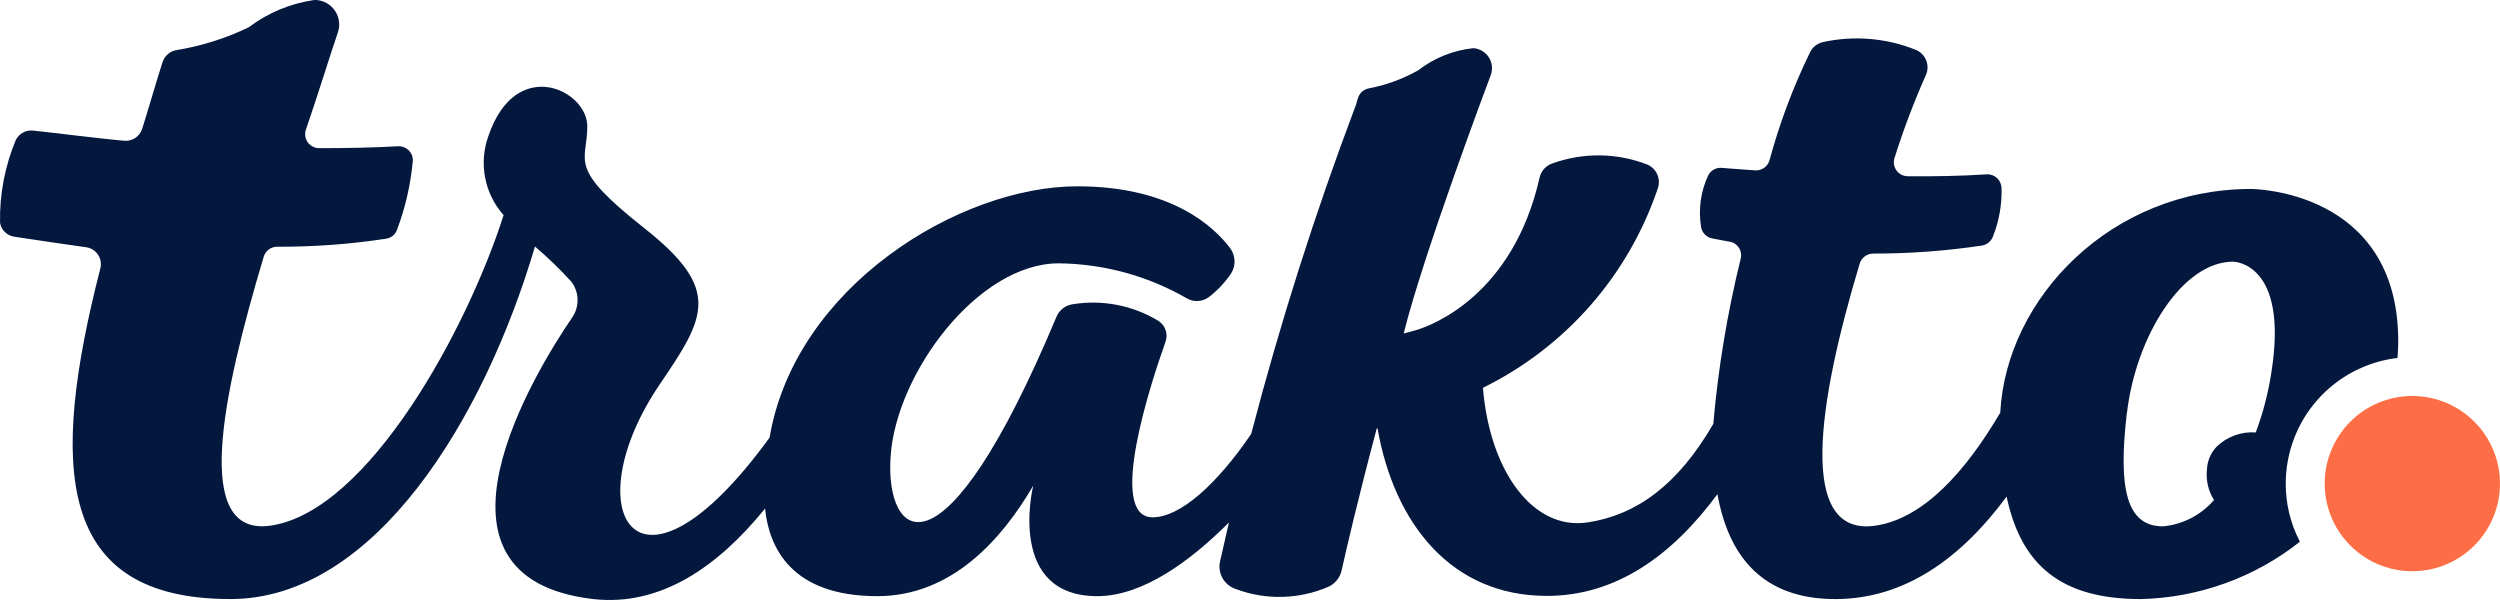
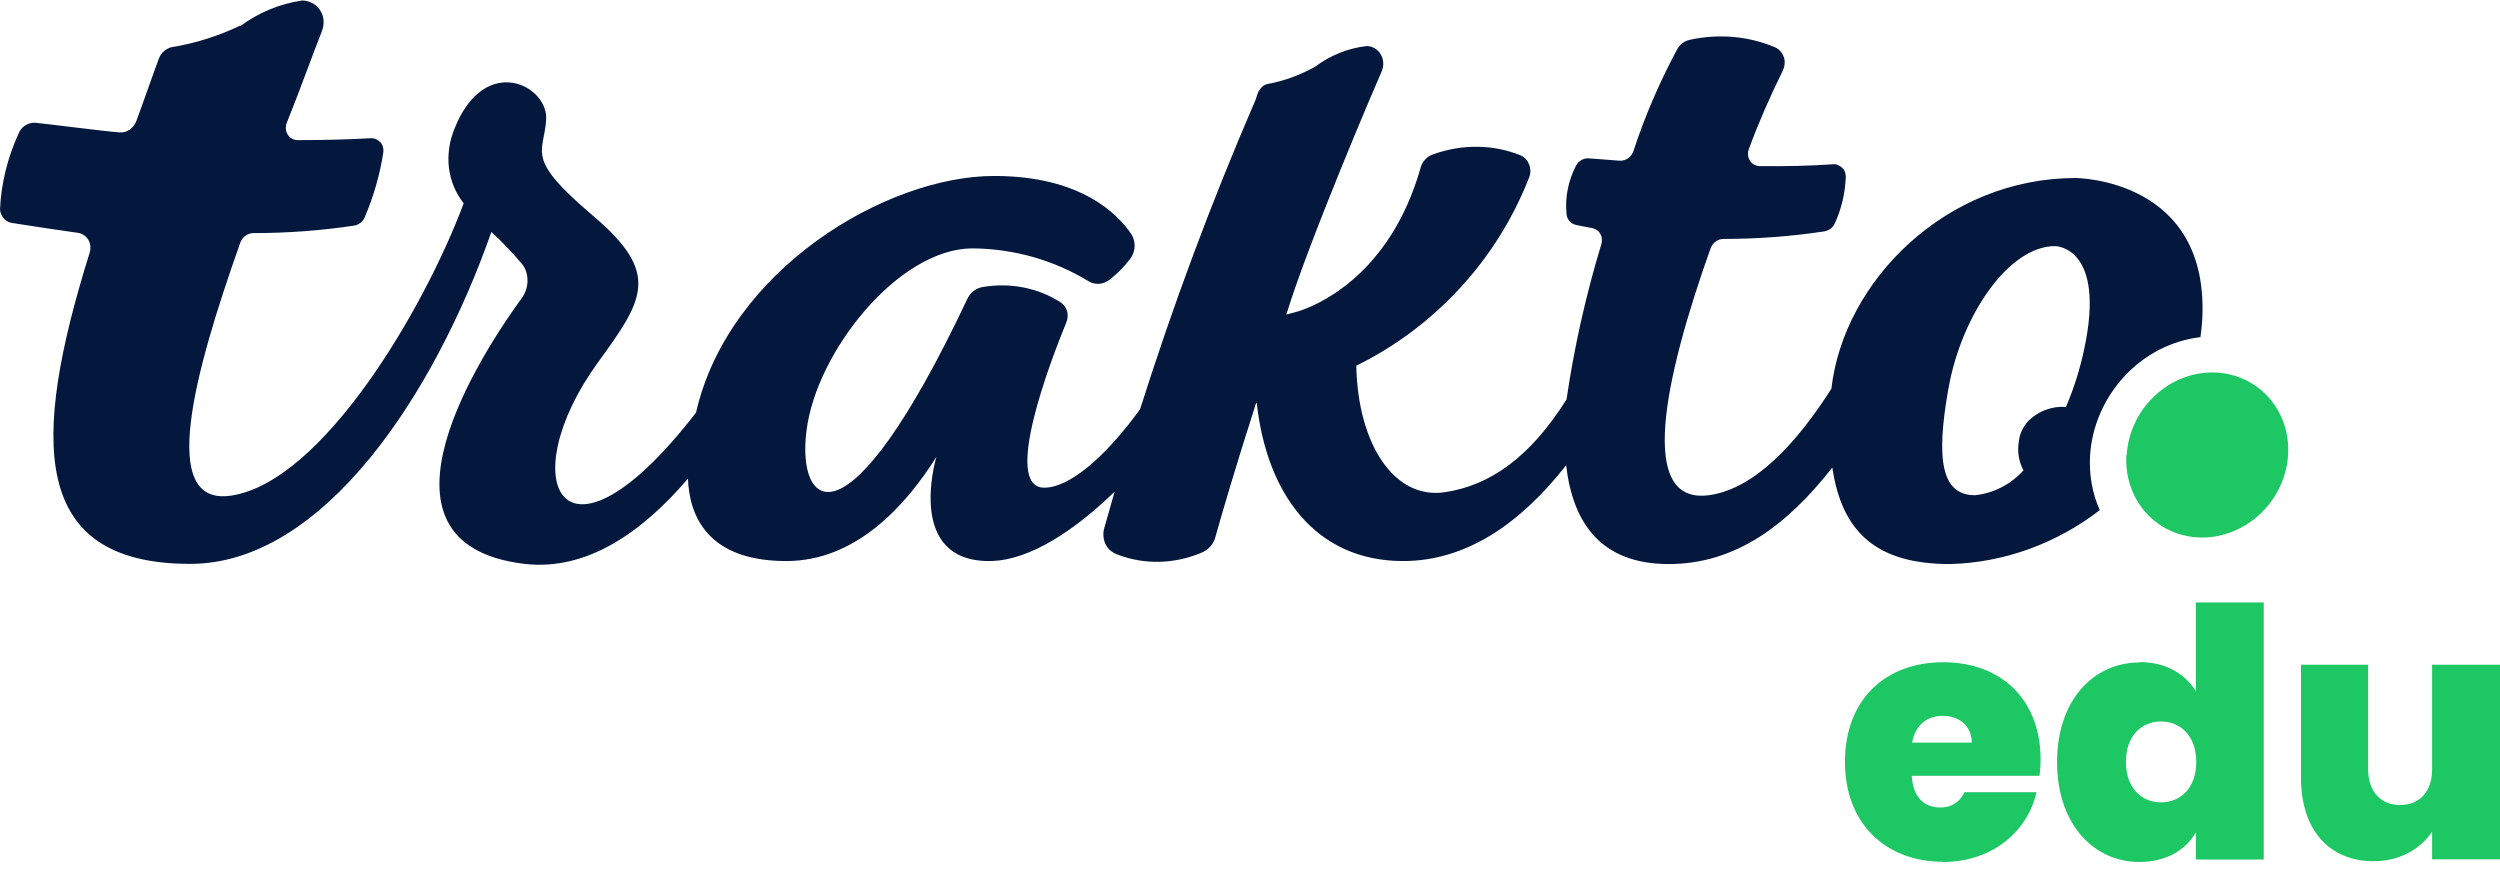
- <svg xmlns="http://www.w3.org/2000/svg" width="125" height="30" viewBox="0 0 125 30" fill="none">
-   <path d="M106.349 20.635C106.801 16.805 109.119 13.084 111.654 13.084C111.654 13.084 114.45 13.084 113.569 18.622C113.413 19.646 113.151 20.652 112.788 21.622C112.431 21.597 112.073 21.646 111.737 21.768C111.4 21.89 111.093 22.081 110.836 22.329C110.538 22.639 110.365 23.047 110.347 23.476C110.288 24.01 110.413 24.548 110.701 25.001C110.053 25.753 109.139 26.225 108.151 26.318C106.333 26.318 105.893 24.464 106.345 20.629L106.349 20.635ZM12.441 1.362C11.282 1.923 10.047 2.31 8.776 2.513C8.627 2.547 8.49 2.619 8.377 2.722C8.264 2.824 8.179 2.954 8.13 3.098C7.971 3.562 7.3 5.855 7.105 6.452C7.045 6.632 6.927 6.787 6.77 6.893C6.613 6.999 6.426 7.05 6.237 7.038C5.369 6.977 2.064 6.562 1.625 6.526C1.456 6.514 1.288 6.551 1.14 6.634C0.993 6.716 0.873 6.84 0.794 6.99C0.245 8.302 -0.025 9.714 0.002 11.136C0.03 11.308 0.11 11.468 0.233 11.592C0.355 11.717 0.514 11.8 0.686 11.831C1.027 11.892 3.992 12.319 4.334 12.367C4.45 12.386 4.561 12.43 4.659 12.494C4.757 12.559 4.841 12.643 4.906 12.742C4.97 12.84 5.013 12.951 5.032 13.067C5.052 13.183 5.047 13.302 5.018 13.416C2.455 23.419 2.823 29.953 11.522 29.953C18.745 29.953 24.21 20.926 26.748 12.326C27.391 12.873 27.998 13.459 28.566 14.083C28.76 14.337 28.869 14.646 28.878 14.966C28.887 15.286 28.795 15.601 28.615 15.865C26.782 18.549 20.417 28.882 29.664 29.954C33.032 30.332 35.899 28.331 38.253 25.428C38.446 27.343 39.534 29.808 43.866 29.808C47.587 29.808 50.101 26.965 51.662 24.282C51.6 24.526 50.393 29.808 54.87 29.808C57.116 29.808 59.506 28.072 61.447 26.123C61.3 26.758 61.157 27.392 61.007 28.052C60.937 28.343 60.98 28.649 61.127 28.909C61.274 29.169 61.515 29.364 61.8 29.455C63.302 30.017 64.965 29.973 66.436 29.332C66.599 29.254 66.741 29.14 66.853 28.999C66.965 28.857 67.043 28.692 67.082 28.516C67.314 27.478 67.9 24.941 68.839 21.415H68.876C69.718 26.209 72.585 29.795 77.343 29.795C80.808 29.795 83.612 27.77 85.872 24.708C86.433 27.843 88.153 29.954 91.765 29.954C95.242 29.954 98.06 27.904 100.33 24.831C101.062 28.271 103.063 29.954 107.04 29.954C109.933 29.887 112.725 28.881 114.995 27.087C114.995 27.075 114.983 27.075 114.983 27.062C114.521 26.168 114.283 25.176 114.287 24.17C114.29 22.628 114.856 21.141 115.878 19.987C116.9 18.833 118.308 18.092 119.839 17.902H119.875C119.899 17.61 119.911 17.329 119.912 17.061C119.912 9.448 112.554 9.448 112.554 9.448C105.563 9.448 100.317 14.889 100.012 20.633C98.276 23.586 96.169 25.928 93.778 26.282C89.849 26.867 90.884 20.158 92.985 13.18C93.029 13.035 93.118 12.909 93.24 12.818C93.361 12.728 93.508 12.68 93.66 12.679C95.481 12.682 97.3 12.547 99.101 12.277C99.219 12.257 99.33 12.207 99.424 12.133C99.518 12.058 99.592 11.961 99.638 11.85C99.95 11.075 100.099 10.245 100.078 9.411C100.076 9.316 100.056 9.222 100.017 9.135C99.979 9.048 99.923 8.97 99.854 8.905C99.784 8.84 99.702 8.79 99.613 8.757C99.523 8.725 99.428 8.71 99.333 8.716C98.064 8.801 96.723 8.825 95.393 8.812C95.28 8.812 95.169 8.785 95.069 8.734C94.969 8.682 94.882 8.606 94.818 8.514C94.753 8.422 94.712 8.315 94.697 8.203C94.683 8.091 94.695 7.978 94.734 7.872C95.177 6.469 95.699 5.093 96.296 3.749C96.349 3.631 96.376 3.503 96.377 3.374C96.377 3.245 96.352 3.117 96.302 2.999C96.251 2.88 96.177 2.772 96.084 2.683C95.991 2.594 95.88 2.525 95.759 2.48C94.298 1.899 92.696 1.767 91.159 2.102C91.011 2.133 90.873 2.199 90.755 2.295C90.638 2.39 90.545 2.512 90.484 2.651C89.646 4.377 88.972 6.178 88.471 8.03C88.423 8.18 88.326 8.31 88.196 8.399C88.065 8.487 87.908 8.529 87.751 8.518C87.031 8.47 86.469 8.421 86.104 8.395C85.963 8.379 85.821 8.407 85.696 8.475C85.572 8.542 85.471 8.647 85.408 8.773C85.034 9.576 84.91 10.474 85.054 11.348C85.076 11.49 85.142 11.622 85.243 11.725C85.343 11.828 85.474 11.897 85.616 11.921C85.905 11.982 86.189 12.031 86.469 12.081C86.566 12.095 86.658 12.131 86.74 12.184C86.822 12.237 86.892 12.306 86.945 12.388C86.998 12.47 87.033 12.563 87.048 12.659C87.063 12.756 87.057 12.854 87.031 12.948C86.365 15.658 85.908 18.415 85.665 21.194C83.884 24.268 81.807 25.756 79.369 26.122C76.649 26.526 74.489 23.561 74.148 19.401V19.389C76.194 18.384 78.02 16.984 79.522 15.27C81.023 13.556 82.17 11.561 82.897 9.401C82.971 9.176 82.958 8.931 82.861 8.714C82.764 8.497 82.59 8.325 82.372 8.23C80.85 7.637 79.164 7.616 77.627 8.169C77.467 8.221 77.323 8.313 77.21 8.437C77.096 8.561 77.017 8.713 76.98 8.877C75.65 14.769 71.588 16.281 70.782 16.513C70.722 16.537 70.428 16.61 70.184 16.671C71.172 12.718 74.331 4.302 74.54 3.751C74.593 3.604 74.612 3.448 74.594 3.293C74.576 3.138 74.522 2.99 74.437 2.859C74.352 2.729 74.237 2.621 74.102 2.542C73.968 2.464 73.817 2.418 73.661 2.409C72.657 2.516 71.702 2.901 70.904 3.519C70.132 3.953 69.296 4.258 68.426 4.422C68.304 4.447 68.191 4.504 68.099 4.587C68.006 4.671 67.938 4.778 67.901 4.897C67.864 5.005 67.831 5.115 67.805 5.226C67.781 5.288 67.769 5.336 67.744 5.385C65.731 10.727 64 16.171 62.56 21.695C60.839 24.232 58.997 25.866 57.631 25.866C55.337 25.866 57.534 19.169 58.278 17.083C58.343 16.895 58.344 16.692 58.28 16.503C58.216 16.316 58.09 16.155 57.924 16.046C56.631 15.26 55.098 14.966 53.605 15.217C53.433 15.245 53.27 15.318 53.134 15.426C52.997 15.535 52.89 15.677 52.824 15.839C47.09 29.514 44.248 26.927 44.53 22.829C44.799 18.669 48.898 13.167 52.937 13.167C55.192 13.19 57.402 13.796 59.354 14.924C59.527 15.022 59.724 15.066 59.922 15.05C60.12 15.035 60.309 14.961 60.464 14.838C60.884 14.512 61.251 14.121 61.55 13.681C61.674 13.489 61.736 13.262 61.727 13.033C61.719 12.804 61.64 12.584 61.502 12.401C60.709 11.352 58.585 9.315 53.864 9.315C47.995 9.315 39.76 14.305 38.479 21.88C31.781 31.089 28.694 25.515 33.001 19.197C35.282 15.842 36.099 14.472 32.208 11.402C28.317 8.332 29.365 8.133 29.365 6.316C29.365 4.498 25.802 2.765 24.423 6.791C24.18 7.459 24.122 8.18 24.255 8.878C24.388 9.576 24.707 10.225 25.179 10.756C23.387 16.392 18.445 25.553 13.54 26.28C9.6 26.865 11.1 19.814 13.186 12.836C13.229 12.691 13.318 12.564 13.44 12.473C13.562 12.383 13.71 12.335 13.861 12.337C15.687 12.345 17.51 12.21 19.315 11.934C19.431 11.916 19.54 11.868 19.632 11.796C19.724 11.723 19.795 11.628 19.84 11.519C20.267 10.391 20.538 9.209 20.645 8.007C20.643 7.912 20.623 7.818 20.584 7.731C20.546 7.644 20.49 7.566 20.421 7.501C20.351 7.436 20.269 7.386 20.18 7.353C20.09 7.321 19.995 7.307 19.9 7.312C18.631 7.385 17.29 7.408 15.959 7.408C15.846 7.408 15.735 7.381 15.635 7.329C15.535 7.277 15.449 7.202 15.384 7.11C15.32 7.017 15.278 6.911 15.264 6.799C15.249 6.687 15.261 6.574 15.3 6.468C15.813 5.004 16.642 2.322 16.887 1.647C16.952 1.468 16.974 1.276 16.953 1.086C16.931 0.897 16.865 0.715 16.761 0.555C16.657 0.396 16.517 0.262 16.353 0.166C16.188 0.07 16.003 0.013 15.813 0H15.712C14.526 0.169 13.403 0.636 12.446 1.357" fill="#04183E" />
-   <path d="M116.233 24.181C116.233 25.048 116.49 25.895 116.972 26.616C117.454 27.336 118.138 27.898 118.939 28.23C119.74 28.561 120.622 28.648 121.472 28.479C122.322 28.31 123.103 27.892 123.716 27.28C124.329 26.667 124.746 25.886 124.916 25.036C125.085 24.186 124.998 23.305 124.666 22.504C124.334 21.703 123.773 21.019 123.052 20.537C122.331 20.055 121.484 19.799 120.617 19.799C120.041 19.799 119.471 19.912 118.939 20.132C118.408 20.352 117.924 20.675 117.517 21.082C117.11 21.489 116.787 21.972 116.567 22.504C116.347 23.035 116.233 23.605 116.233 24.181Z" fill="#FE6E46" />
+ <svg xmlns="http://www.w3.org/2000/svg" width="143" height="50" viewBox="0 0 143 50" fill="none">
+   <path d="M111.454 22.211C112.181 18.079 114.877 14.077 117.552 14.077C117.552 14.077 120.505 14.077 119.2 20.043C118.964 21.143 118.622 22.232 118.173 23.279C117.798 23.246 117.413 23.3 117.049 23.43C116.685 23.559 116.354 23.764 116.065 24.034C115.733 24.368 115.519 24.811 115.476 25.264C115.38 25.835 115.476 26.418 115.744 26.903C115.016 27.712 114.021 28.219 112.973 28.327C111.058 28.327 110.715 26.332 111.454 22.2V22.211ZM13.759 1.456C12.497 2.06 11.17 2.481 9.822 2.697C9.661 2.729 9.512 2.815 9.383 2.923C9.255 3.031 9.159 3.171 9.094 3.333C8.902 3.829 8.035 6.3 7.789 6.947C7.714 7.141 7.575 7.303 7.404 7.422C7.233 7.54 7.029 7.594 6.837 7.573C5.927 7.508 2.472 7.055 2.011 7.022C1.83 7.012 1.658 7.055 1.498 7.141C1.337 7.227 1.198 7.368 1.113 7.529C0.449 8.943 0.064 10.464 0 11.995C0.021 12.179 0.096 12.351 0.214 12.492C0.332 12.632 0.492 12.718 0.674 12.751C1.027 12.815 4.13 13.279 4.483 13.322C4.601 13.344 4.718 13.387 4.815 13.462C4.911 13.527 4.997 13.624 5.061 13.732C5.125 13.84 5.157 13.959 5.168 14.088C5.178 14.217 5.168 14.347 5.125 14.466C1.765 25.21 1.723 32.254 10.881 32.254C18.499 32.254 24.854 22.535 28.107 13.268C28.749 13.861 29.348 14.487 29.904 15.156C30.097 15.426 30.182 15.76 30.172 16.105C30.161 16.451 30.043 16.785 29.829 17.076C27.722 19.967 20.318 31.099 30 32.254C33.521 32.664 36.677 30.506 39.352 27.378C39.426 29.438 40.411 32.092 44.979 32.092C48.895 32.092 51.741 29.028 53.56 26.137C53.485 26.396 51.859 32.092 56.577 32.092C58.942 32.092 61.585 30.226 63.757 28.122C63.564 28.802 63.371 29.492 63.168 30.193C63.072 30.506 63.104 30.841 63.232 31.121C63.371 31.401 63.607 31.607 63.906 31.714C65.458 32.319 67.202 32.275 68.796 31.585C68.978 31.499 69.127 31.38 69.256 31.229C69.384 31.078 69.481 30.895 69.523 30.711C69.834 29.589 70.625 26.86 71.845 23.063H71.888C72.455 28.23 75.237 32.092 80.255 32.092C83.903 32.092 86.995 29.913 89.584 26.612C89.97 29.988 91.639 32.264 95.448 32.264C99.257 32.264 102.22 30.053 104.809 26.741C105.355 30.452 107.345 32.264 111.539 32.264C114.588 32.189 117.606 31.11 120.109 29.179C120.109 29.169 120.098 29.169 120.098 29.158C119.671 28.198 119.489 27.13 119.553 26.04C119.66 24.379 120.355 22.783 121.511 21.531C122.666 20.28 124.196 19.492 125.823 19.288H125.865C125.908 18.975 125.94 18.673 125.962 18.381C126.465 10.183 118.718 10.183 118.718 10.183C111.347 10.183 105.462 16.041 104.756 22.232C102.734 25.415 100.348 27.939 97.812 28.316C93.629 28.953 95.169 21.725 97.844 14.207C97.898 14.056 98.005 13.915 98.133 13.818C98.261 13.721 98.422 13.667 98.582 13.667C100.498 13.667 102.423 13.527 104.349 13.236C104.478 13.214 104.595 13.16 104.702 13.085C104.809 13.009 104.895 12.902 104.948 12.783C105.334 11.952 105.537 11.057 105.58 10.151C105.58 10.043 105.569 9.946 105.537 9.849C105.505 9.752 105.451 9.665 105.376 9.601C105.301 9.536 105.227 9.482 105.13 9.439C105.034 9.396 104.938 9.385 104.841 9.396C103.493 9.493 102.081 9.514 100.679 9.504C100.562 9.504 100.444 9.471 100.337 9.417C100.23 9.363 100.144 9.277 100.091 9.18C100.027 9.083 99.995 8.964 99.984 8.845C99.984 8.727 99.995 8.608 100.048 8.49C100.605 6.979 101.257 5.501 101.974 4.045C102.038 3.916 102.07 3.776 102.081 3.646C102.092 3.517 102.081 3.366 102.028 3.247C101.985 3.117 101.91 3.01 101.814 2.902C101.717 2.805 101.61 2.729 101.482 2.686C99.984 2.06 98.304 1.92 96.656 2.276C96.496 2.308 96.346 2.384 96.218 2.481C96.09 2.578 95.983 2.718 95.908 2.869C94.913 4.725 94.078 6.666 93.425 8.662C93.361 8.824 93.254 8.964 93.115 9.061C92.976 9.158 92.805 9.201 92.634 9.191C91.874 9.137 91.286 9.083 90.911 9.061C90.761 9.04 90.612 9.072 90.472 9.148C90.333 9.223 90.226 9.331 90.151 9.471C89.702 10.334 89.51 11.305 89.606 12.243C89.617 12.395 89.681 12.546 89.777 12.653C89.873 12.761 90.012 12.837 90.162 12.869C90.462 12.934 90.761 12.988 91.05 13.042C91.147 13.063 91.243 13.096 91.328 13.15C91.414 13.204 91.478 13.279 91.532 13.365C91.585 13.452 91.617 13.549 91.628 13.657C91.628 13.764 91.628 13.872 91.596 13.969C90.708 16.893 90.044 19.859 89.606 22.847C87.519 26.159 85.24 27.766 82.641 28.155C79.741 28.586 77.665 25.393 77.58 20.916C79.805 19.827 81.817 18.317 83.518 16.472C85.219 14.627 86.556 12.481 87.466 10.151C87.562 9.913 87.562 9.644 87.466 9.406C87.37 9.169 87.209 8.986 86.984 8.889C85.422 8.252 83.646 8.231 81.988 8.824C81.817 8.878 81.656 8.975 81.528 9.115C81.4 9.245 81.303 9.417 81.26 9.59C79.463 15.933 75.087 17.562 74.22 17.82C74.156 17.842 73.835 17.928 73.578 17.993C74.884 13.732 78.767 4.671 79.035 4.078C79.099 3.916 79.131 3.754 79.121 3.581C79.11 3.409 79.067 3.258 78.981 3.117C78.907 2.977 78.789 2.859 78.65 2.772C78.511 2.686 78.361 2.643 78.19 2.632C77.12 2.751 76.093 3.161 75.205 3.829C74.359 4.293 73.461 4.628 72.53 4.8C72.401 4.822 72.273 4.887 72.177 4.984C72.081 5.081 71.995 5.189 71.952 5.318C71.899 5.437 71.867 5.555 71.834 5.674C71.802 5.739 71.792 5.793 71.76 5.847C69.277 11.596 67.095 17.465 65.212 23.408C63.232 26.137 61.178 27.896 59.734 27.896C57.316 27.896 60.076 20.679 60.996 18.435C61.082 18.23 61.092 18.015 61.039 17.81C60.985 17.605 60.857 17.432 60.697 17.314C59.391 16.461 57.786 16.148 56.203 16.418C56.021 16.451 55.839 16.526 55.689 16.645C55.539 16.763 55.411 16.914 55.336 17.087C48.382 31.811 45.557 29.028 46.135 24.616C46.691 20.14 51.388 14.207 55.636 14.207C58.011 14.228 60.301 14.886 62.28 16.095C62.451 16.202 62.665 16.245 62.868 16.235C63.072 16.224 63.275 16.138 63.457 16.008C63.917 15.652 64.334 15.232 64.677 14.768C64.816 14.563 64.901 14.315 64.901 14.066C64.901 13.818 64.837 13.581 64.709 13.387C63.938 12.254 61.841 10.065 56.866 10.065C50.682 10.065 41.673 15.437 39.812 23.602C32.14 33.527 29.262 27.518 34.216 20.711C36.848 17.098 37.8 15.62 33.895 12.319C30 9.007 31.113 8.802 31.242 6.839C31.359 4.876 27.722 3.02 25.999 7.357C25.7 8.08 25.593 8.856 25.678 9.601C25.774 10.356 26.063 11.046 26.523 11.629C24.255 17.702 18.445 27.561 13.224 28.349C9.03 28.985 11.084 21.38 13.748 13.872C13.802 13.721 13.909 13.581 14.037 13.484C14.176 13.387 14.337 13.333 14.497 13.333C16.423 13.333 18.349 13.193 20.275 12.902C20.393 12.88 20.51 12.826 20.617 12.751C20.724 12.675 20.799 12.567 20.853 12.448C21.377 11.229 21.741 9.957 21.933 8.662C21.933 8.554 21.923 8.457 21.891 8.36C21.858 8.263 21.805 8.177 21.73 8.112C21.655 8.047 21.58 7.993 21.484 7.95C21.388 7.918 21.291 7.896 21.195 7.907C19.858 7.983 18.435 8.015 17.033 8.015C16.915 8.015 16.798 7.983 16.701 7.929C16.595 7.875 16.509 7.788 16.455 7.691C16.391 7.594 16.359 7.476 16.348 7.357C16.348 7.238 16.359 7.12 16.413 7.001C17.055 5.426 18.103 2.535 18.403 1.812C18.477 1.618 18.52 1.413 18.51 1.208C18.499 1.003 18.445 0.809 18.338 0.636C18.242 0.464 18.103 0.324 17.932 0.216C17.761 0.108 17.579 0.054 17.375 0.032H17.268C16.006 0.216 14.797 0.712 13.738 1.499" fill="#04183E" />
+   <path d="M121.628 26.029C121.575 26.968 121.789 27.874 122.249 28.651C122.709 29.427 123.394 30.032 124.217 30.388C125.041 30.744 125.961 30.841 126.871 30.657C127.78 30.474 128.625 30.021 129.321 29.363C130.006 28.705 130.498 27.863 130.733 26.947C130.969 26.029 130.936 25.08 130.637 24.217C130.337 23.354 129.792 22.621 129.064 22.103C128.337 21.585 127.459 21.305 126.55 21.305C125.94 21.305 125.33 21.423 124.763 21.661C124.185 21.898 123.661 22.243 123.201 22.686C122.741 23.128 122.366 23.646 122.11 24.217C121.842 24.789 121.682 25.404 121.65 26.029" fill="#1DC763" />
+   <path d="M111.148 49.294C107.874 49.294 105.531 47.126 105.531 43.577C105.531 40.028 107.832 37.881 111.148 37.881C114.465 37.881 116.723 40.006 116.723 43.458C116.723 43.76 116.701 44.073 116.658 44.375H109.351C109.426 45.67 110.121 46.188 110.988 46.188C111.737 46.188 112.154 45.767 112.368 45.314H116.487C115.974 47.601 113.909 49.305 111.148 49.305V49.294ZM109.372 42.477H112.785C112.785 41.484 112.015 40.945 111.127 40.945C110.239 40.945 109.554 41.463 109.372 42.477V42.477Z" fill="#1DC763" />
+   <path d="M122.393 37.87C123.848 37.87 124.993 38.529 125.603 39.543V34.462H129.487V49.165H125.603V47.611C125.036 48.604 123.923 49.305 122.372 49.305C119.751 49.305 117.664 47.137 117.664 43.588C117.664 40.039 119.751 37.892 122.393 37.892V37.87ZM123.613 41.269C122.511 41.269 121.602 42.067 121.602 43.577C121.602 45.087 122.511 45.896 123.613 45.896C124.715 45.896 125.625 45.087 125.625 43.577C125.625 42.067 124.694 41.269 123.613 41.269Z" fill="#1DC763" />
+   <path d="M143 49.154H139.116V47.568C138.485 48.517 137.319 49.262 135.767 49.262C133.21 49.262 131.616 47.439 131.616 44.494V38.022H135.457V43.998C135.457 45.292 136.185 46.047 137.287 46.047C138.389 46.047 139.116 45.292 139.116 43.998V38.022H143V49.165V49.154Z" fill="#1DC763" />
</svg>
